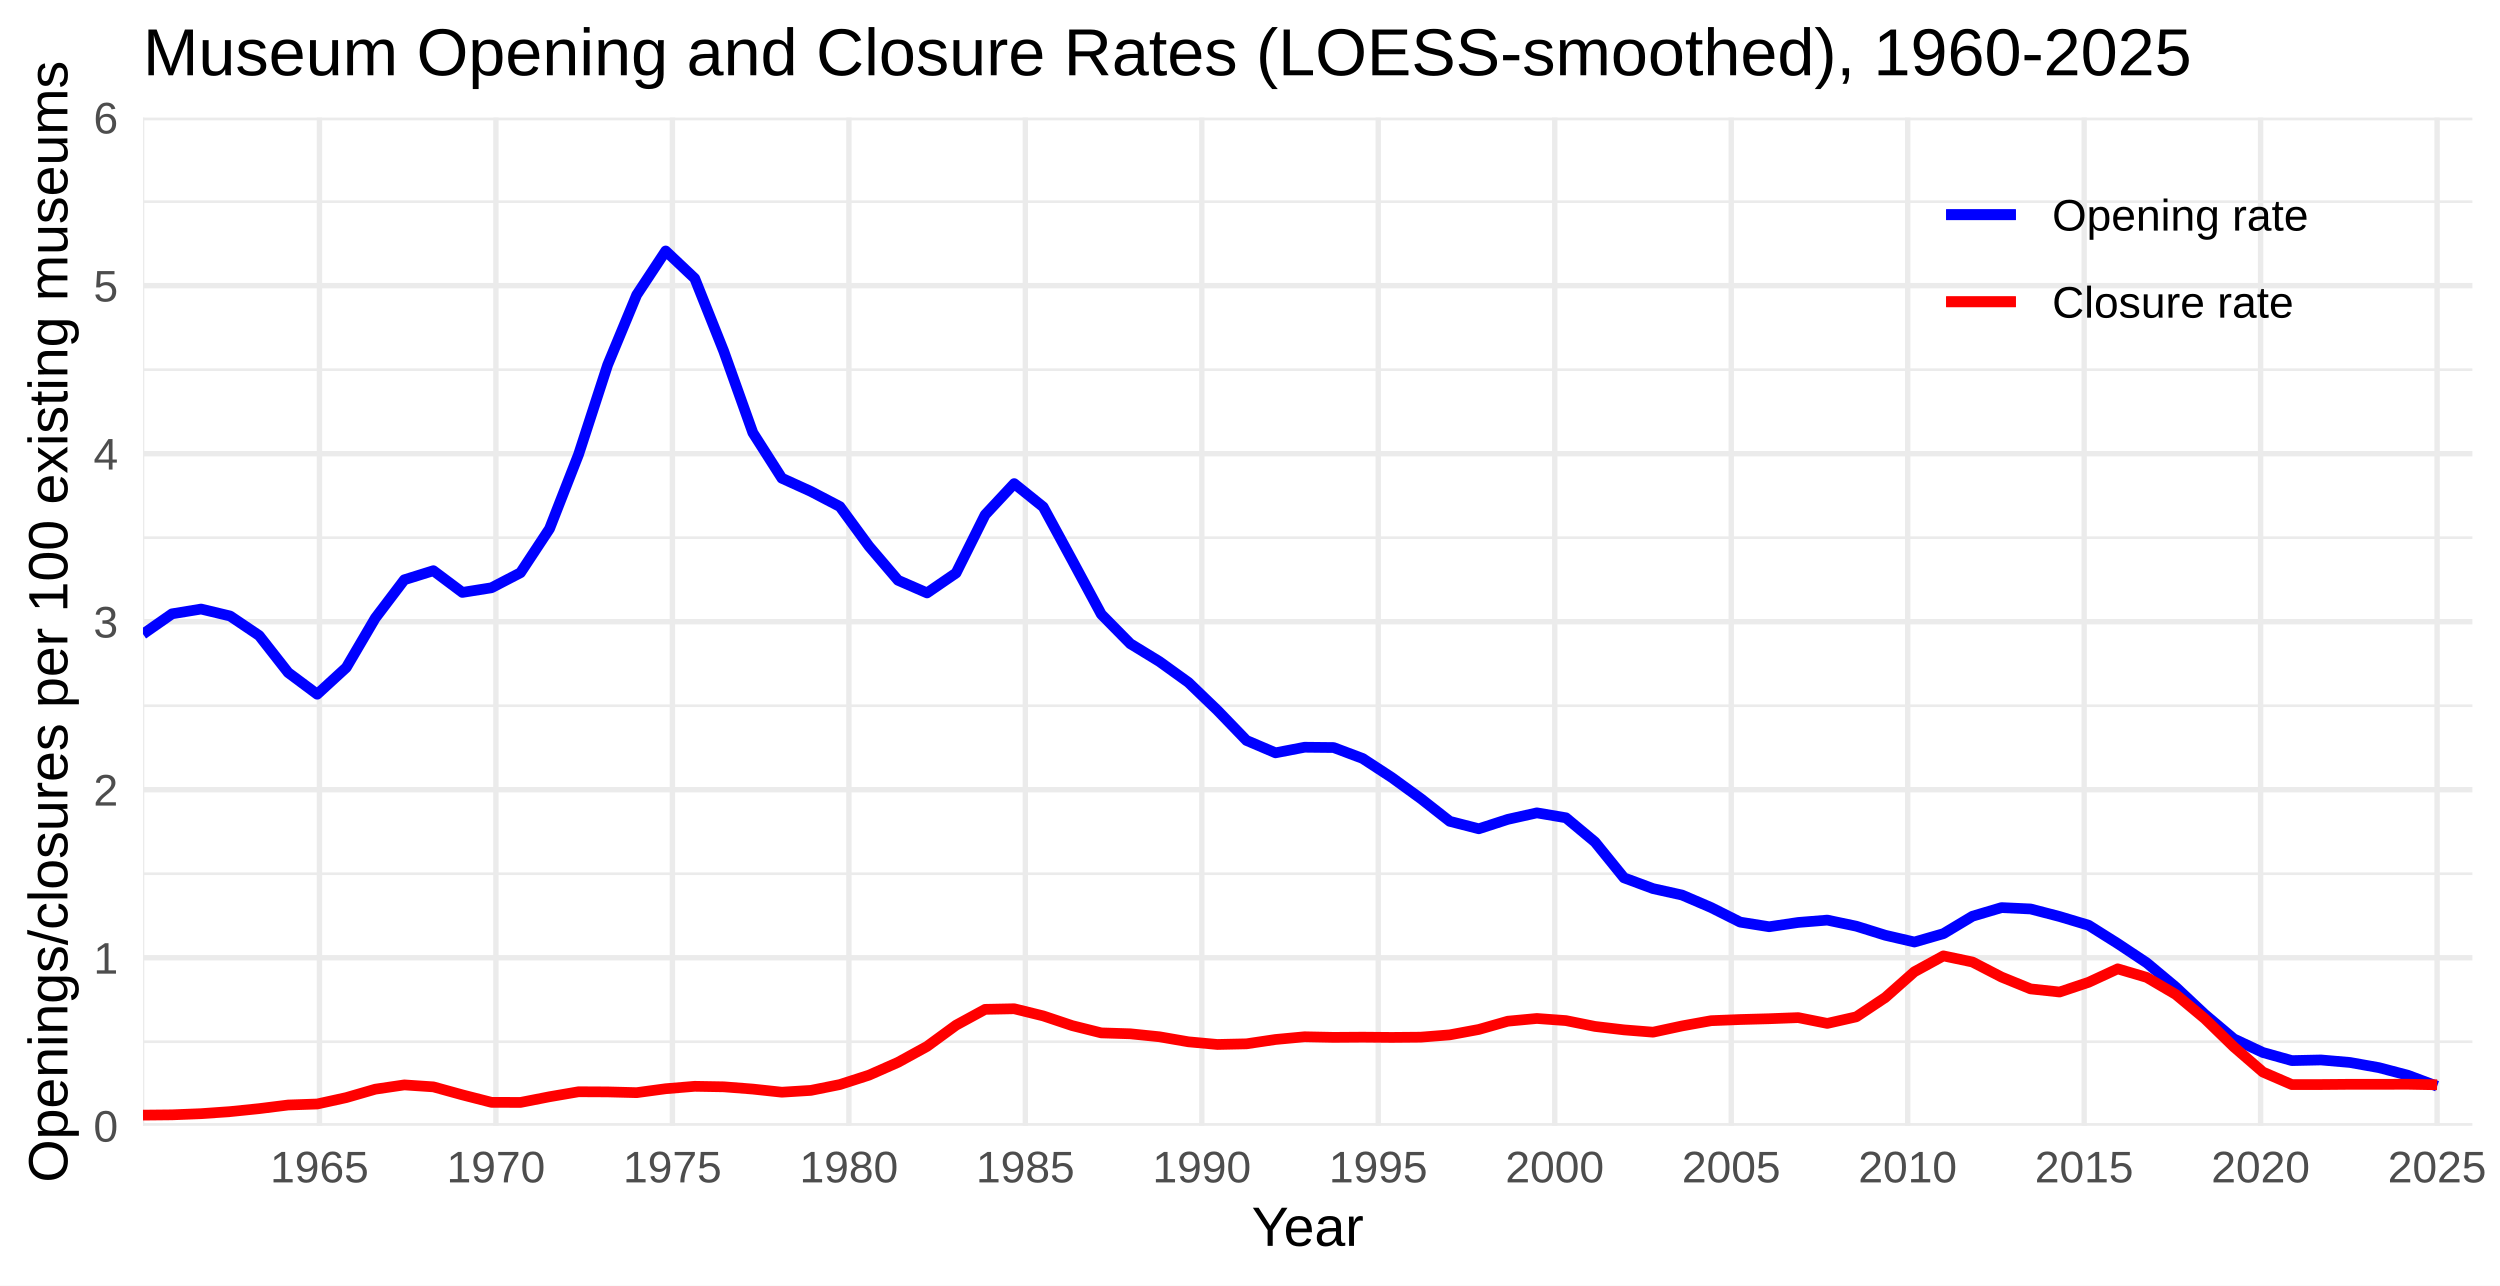
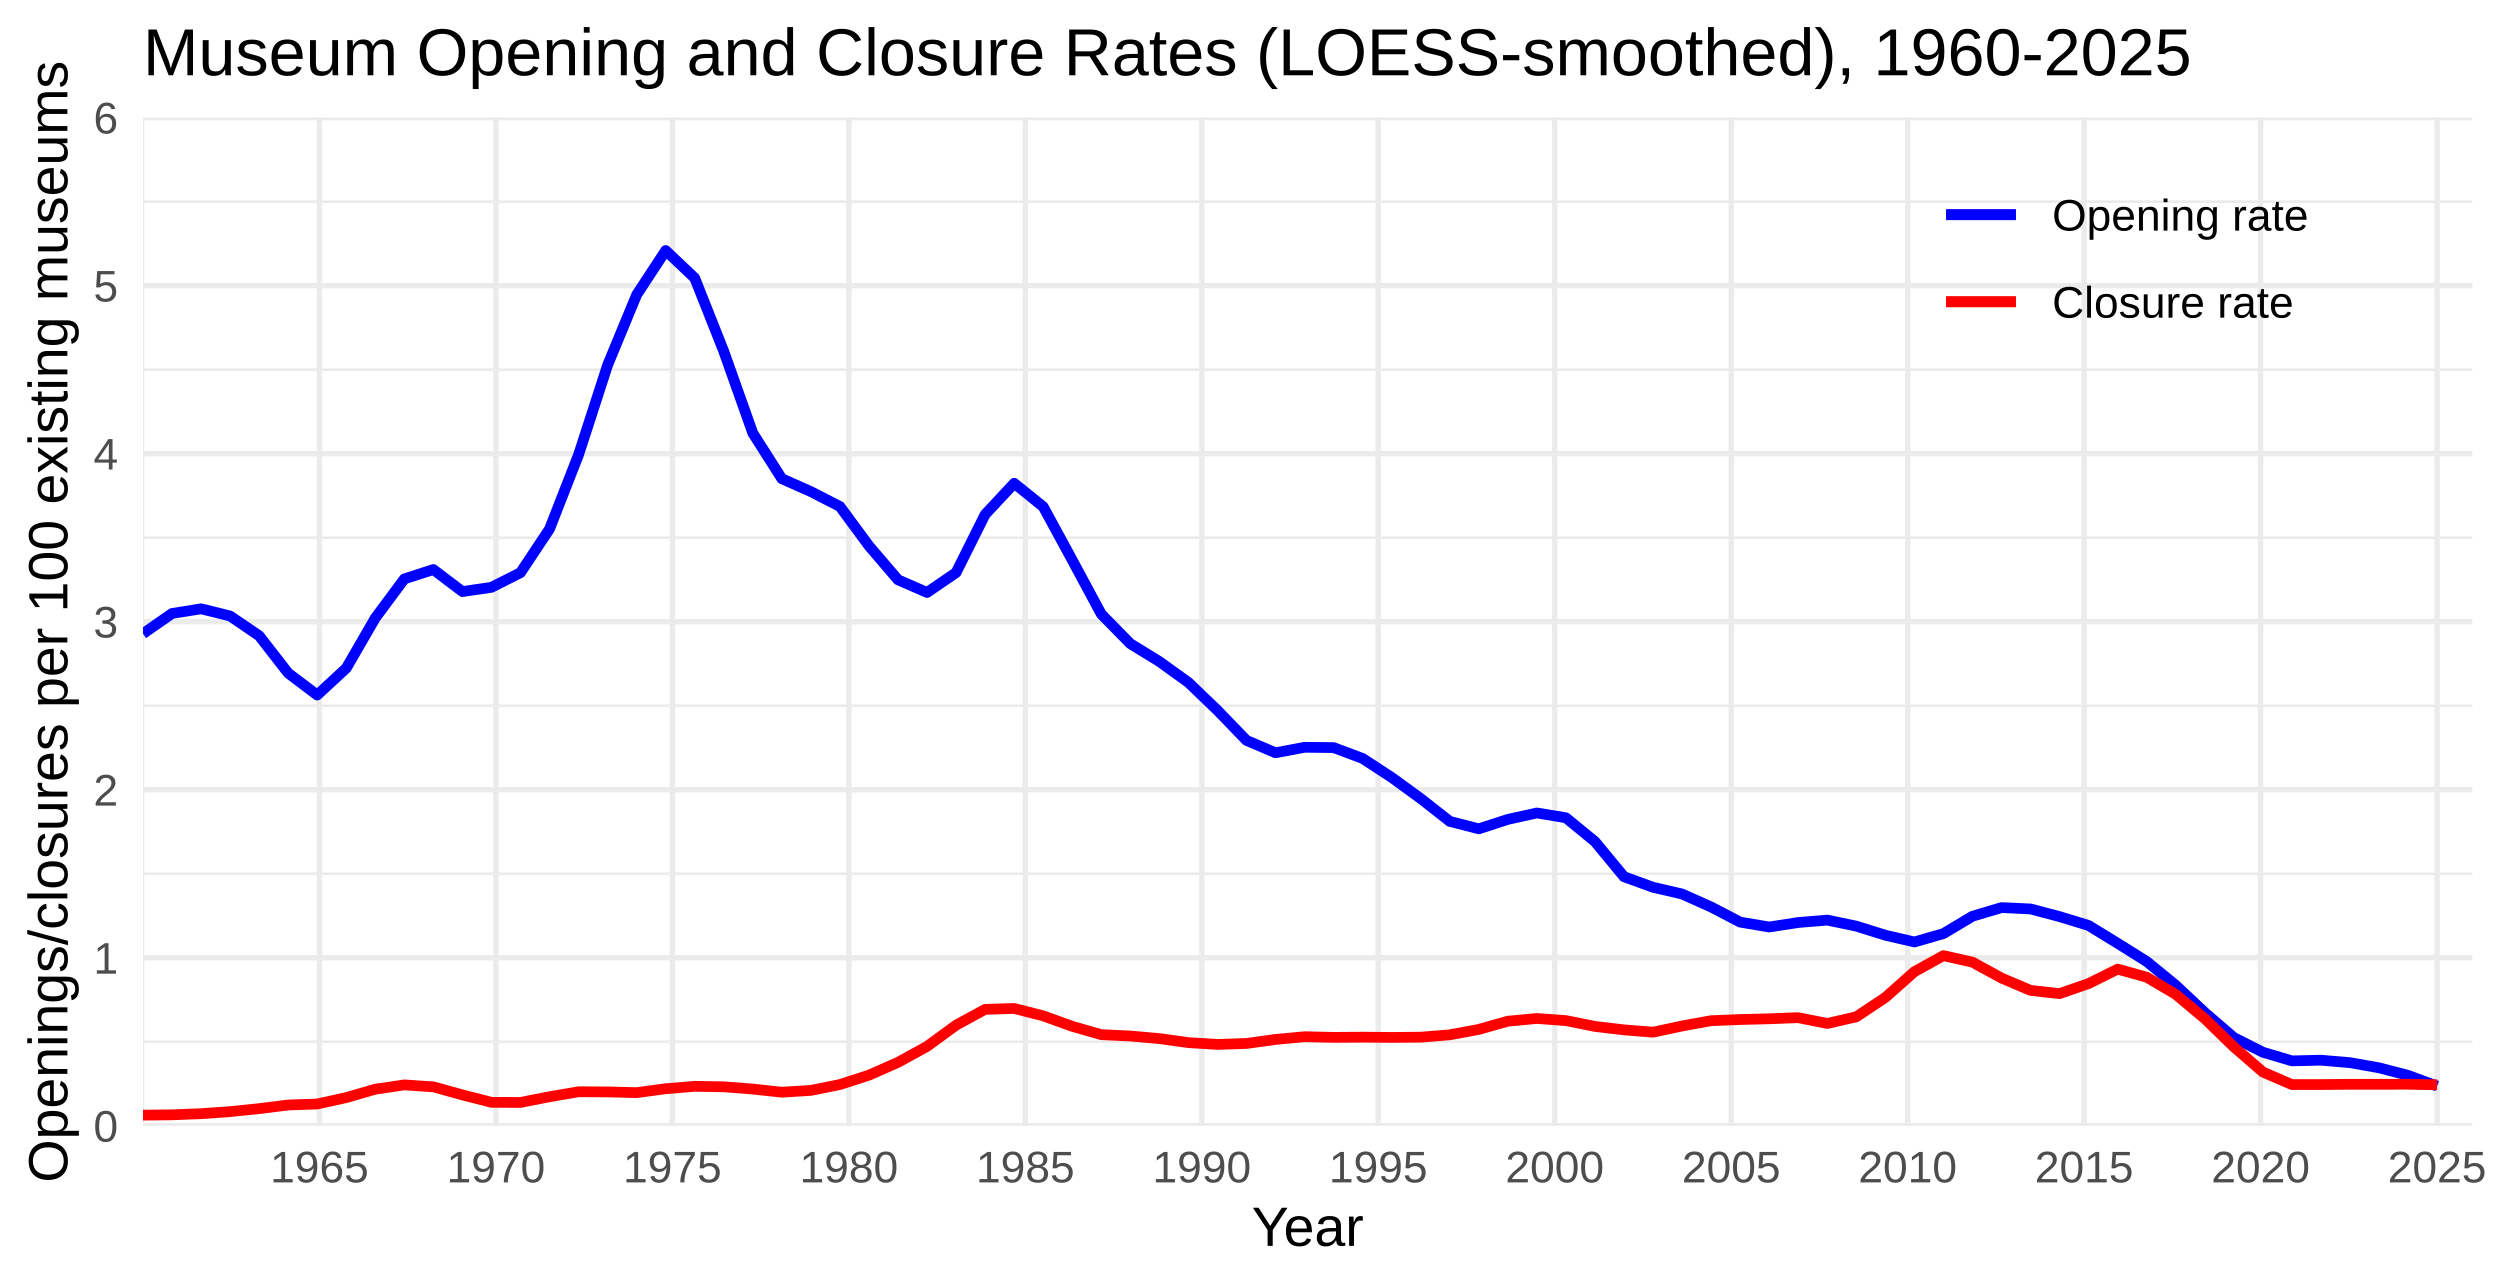
<svg xmlns="http://www.w3.org/2000/svg" class="svglite" width="496.06pt" height="255.12pt" viewBox="0 0 496.06 255.12">
  <defs>
    <style type="text/css">
    .svglite line, .svglite polyline, .svglite polygon, .svglite path, .svglite rect, .svglite circle {
      fill: none;
      stroke: #000000;
      stroke-linecap: round;
      stroke-linejoin: round;
      stroke-miterlimit: 10.00;
    }
    .svglite text {
      white-space: pre;
    }
  </style>
  </defs>
  <rect width="100%" height="100%" style="stroke: none; fill: #FFFFFF;" />
  <defs>
    <clipPath id="cpMC4wMHw0OTYuMDZ8MC4wMHwyNTUuMTI=">
      <rect x="0.00" y="0.00" width="496.06" height="255.12" />
    </clipPath>
  </defs>
  <g clip-path="url(#cpMC4wMHw0OTYuMDZ8MC4wMHwyNTUuMTI=)">
</g>
  <defs>
    <clipPath id="cpMjguMzd8NDkwLjU4fDIzLjM0fDIyMy4zOA==">
      <rect x="28.37" y="23.34" width="462.21" height="200.05" />
    </clipPath>
  </defs>
  <g clip-path="url(#cpMjguMzd8NDkwLjU4fDIzLjM0fDIyMy4zOA==)">
    <polyline points="28.37,206.71 490.58,206.71 " style="stroke-width: 0.53; stroke: #EBEBEB; stroke-linecap: butt;" />
    <polyline points="28.37,173.37 490.58,173.37 " style="stroke-width: 0.53; stroke: #EBEBEB; stroke-linecap: butt;" />
    <polyline points="28.37,140.03 490.58,140.03 " style="stroke-width: 0.53; stroke: #EBEBEB; stroke-linecap: butt;" />
    <polyline points="28.37,106.69 490.58,106.69 " style="stroke-width: 0.53; stroke: #EBEBEB; stroke-linecap: butt;" />
    <polyline points="28.37,73.35 490.58,73.35 " style="stroke-width: 0.53; stroke: #EBEBEB; stroke-linecap: butt;" />
    <polyline points="28.37,40.01 490.58,40.01 " style="stroke-width: 0.53; stroke: #EBEBEB; stroke-linecap: butt;" />
    <polyline points="28.37,223.38 28.37,23.34 " style="stroke-width: 0.53; stroke: #EBEBEB; stroke-linecap: butt;" />
    <polyline points="28.37,223.38 490.58,223.38 " style="stroke-width: 1.07; stroke: #EBEBEB; stroke-linecap: butt;" />
    <polyline points="28.37,190.04 490.58,190.04 " style="stroke-width: 1.07; stroke: #EBEBEB; stroke-linecap: butt;" />
    <polyline points="28.37,156.70 490.58,156.70 " style="stroke-width: 1.07; stroke: #EBEBEB; stroke-linecap: butt;" />
    <polyline points="28.37,123.36 490.58,123.36 " style="stroke-width: 1.07; stroke: #EBEBEB; stroke-linecap: butt;" />
    <polyline points="28.37,90.02 490.58,90.02 " style="stroke-width: 1.07; stroke: #EBEBEB; stroke-linecap: butt;" />
    <polyline points="28.37,56.68 490.58,56.68 " style="stroke-width: 1.07; stroke: #EBEBEB; stroke-linecap: butt;" />
    <polyline points="28.37,23.34 490.58,23.34 " style="stroke-width: 1.07; stroke: #EBEBEB; stroke-linecap: butt;" />
    <polyline points="63.39,223.38 63.39,23.34 " style="stroke-width: 1.07; stroke: #EBEBEB; stroke-linecap: butt;" />
    <polyline points="98.40,223.38 98.40,23.34 " style="stroke-width: 1.07; stroke: #EBEBEB; stroke-linecap: butt;" />
    <polyline points="133.42,223.38 133.42,23.34 " style="stroke-width: 1.07; stroke: #EBEBEB; stroke-linecap: butt;" />
    <polyline points="168.44,223.38 168.44,23.34 " style="stroke-width: 1.07; stroke: #EBEBEB; stroke-linecap: butt;" />
    <polyline points="203.45,223.38 203.45,23.34 " style="stroke-width: 1.07; stroke: #EBEBEB; stroke-linecap: butt;" />
    <polyline points="238.47,223.38 238.47,23.34 " style="stroke-width: 1.07; stroke: #EBEBEB; stroke-linecap: butt;" />
    <polyline points="273.48,223.38 273.48,23.34 " style="stroke-width: 1.07; stroke: #EBEBEB; stroke-linecap: butt;" />
    <polyline points="308.50,223.38 308.50,23.34 " style="stroke-width: 1.07; stroke: #EBEBEB; stroke-linecap: butt;" />
    <polyline points="343.52,223.38 343.52,23.34 " style="stroke-width: 1.07; stroke: #EBEBEB; stroke-linecap: butt;" />
    <polyline points="378.53,223.38 378.53,23.34 " style="stroke-width: 1.07; stroke: #EBEBEB; stroke-linecap: butt;" />
    <polyline points="413.55,223.38 413.55,23.34 " style="stroke-width: 1.07; stroke: #EBEBEB; stroke-linecap: butt;" />
    <polyline points="448.56,223.38 448.56,23.34 " style="stroke-width: 1.07; stroke: #EBEBEB; stroke-linecap: butt;" />
    <polyline points="483.58,223.38 483.58,23.34 " style="stroke-width: 1.07; stroke: #EBEBEB; stroke-linecap: butt;" />
-     <polyline points="28.37,125.82 34.13,121.80 39.90,120.85 45.66,122.23 51.42,126.11 57.18,133.46 62.94,137.75 68.71,132.46 74.47,122.64 80.23,115.04 85.99,113.24 91.75,117.55 97.52,116.63 103.28,113.64 109.04,104.91 114.80,90.18 120.57,72.42 126.33,58.52 132.09,49.80 137.85,55.24 143.61,69.69 149.38,85.86 155.14,94.89 160.90,97.51 166.66,100.52 172.42,108.38 178.19,115.14 183.95,117.65 189.71,113.70 195.47,102.15 201.24,95.96 207.00,100.59 212.76,111.19 218.52,121.88 224.28,127.73 230.05,131.26 235.81,135.41 241.57,140.95 247.33,146.92 253.09,149.38 258.86,148.27 264.62,148.33 270.38,150.50 276.14,154.26 281.91,158.45 287.67,162.97 293.43,164.45 299.19,162.58 304.95,161.29 310.72,162.27 316.48,167.07 322.24,174.18 328.00,176.32 333.76,177.60 339.53,180.08 345.29,182.97 351.05,183.89 356.81,183.04 362.58,182.57 368.34,183.78 374.10,185.58 379.86,186.92 385.62,185.26 391.39,181.80 397.15,180.09 402.91,180.36 408.67,181.86 414.43,183.59 420.20,187.22 425.96,191.05 431.72,195.86 437.48,201.27 443.25,206.14 449.01,208.84 454.77,210.45 460.53,210.32 466.29,210.82 472.06,211.85 477.82,213.37 483.58,215.53 " style="stroke-width: 2.13; stroke: #0000FF; stroke-linecap: butt;" />
-     <polyline points="28.37,221.27 34.13,221.21 39.90,220.98 45.66,220.57 51.42,219.98 57.18,219.26 62.94,219.06 68.71,217.79 74.47,216.12 80.23,215.27 85.99,215.66 91.75,217.25 97.52,218.73 103.28,218.75 109.04,217.62 114.80,216.63 120.57,216.66 126.33,216.81 132.09,216.03 137.85,215.55 143.61,215.65 149.38,216.10 155.14,216.72 160.90,216.36 166.66,215.20 172.42,213.34 178.19,210.79 183.95,207.63 189.71,203.42 195.47,200.28 201.24,200.16 207.00,201.58 212.76,203.51 218.52,204.95 224.28,205.13 230.05,205.72 235.81,206.72 241.57,207.25 247.33,207.12 253.09,206.26 258.86,205.72 264.62,205.84 270.38,205.80 276.14,205.85 281.91,205.80 287.67,205.34 293.43,204.27 299.19,202.63 304.95,202.09 310.72,202.51 316.48,203.67 322.24,204.35 328.00,204.81 333.76,203.57 339.53,202.53 345.29,202.30 351.05,202.14 356.81,201.92 362.58,203.07 368.34,201.76 374.10,197.92 379.86,192.82 385.62,189.67 391.39,190.89 397.15,193.87 402.91,196.22 408.67,196.84 414.43,194.91 420.20,192.24 425.96,193.94 431.72,197.32 437.48,202.12 443.25,207.73 449.01,212.72 454.77,215.21 460.53,215.20 466.29,215.15 472.06,215.15 477.82,215.14 483.58,215.25 " style="stroke-width: 2.13; stroke: #FF0000; stroke-linecap: butt;" />
+     <polyline points="28.37,125.74 34.13,121.73 39.90,120.80 45.66,122.23 51.42,126.15 57.18,133.56 62.94,137.91 68.71,132.58 74.47,122.62 80.23,114.87 85.99,113.01 91.75,117.38 97.52,116.54 103.28,113.63 109.04,104.96 114.80,90.24 120.57,72.43 126.33,58.49 132.09,49.71 137.85,55.17 143.61,69.70 149.38,85.95 155.14,94.99 160.90,97.55 166.66,100.50 172.42,108.31 178.19,115.05 183.95,117.56 189.71,113.62 195.47,102.09 201.24,95.90 207.00,100.54 212.76,111.14 218.52,121.85 224.28,127.72 230.05,131.27 235.81,135.42 241.57,140.95 247.33,146.91 253.09,149.37 258.86,148.28 264.62,148.34 270.38,150.50 276.14,154.26 281.91,158.46 287.67,162.98 293.43,164.46 299.19,162.59 304.95,161.31 310.72,162.27 316.48,166.99 322.24,173.96 328.00,176.06 333.76,177.39 339.53,179.97 345.29,182.97 351.05,183.94 356.81,183.05 362.58,182.57 368.34,183.77 374.10,185.57 379.86,186.91 385.62,185.25 391.39,181.80 397.15,180.09 402.91,180.36 408.67,181.88 414.43,183.64 420.20,187.18 425.96,190.79 431.72,195.50 437.48,200.91 443.25,205.88 449.01,208.79 454.77,210.50 460.53,210.37 466.29,210.86 472.06,211.88 477.82,213.38 483.58,215.51 " style="stroke-width: 2.13; stroke: #0000FF; stroke-linecap: butt;" />
+     <polyline points="28.37,221.27 34.13,221.21 39.90,220.98 45.66,220.57 51.42,219.98 57.18,219.26 62.94,219.06 68.71,217.79 74.47,216.12 80.23,215.27 85.99,215.66 91.75,217.25 97.52,218.73 103.28,218.75 109.04,217.62 114.80,216.63 120.57,216.66 126.33,216.81 132.09,216.03 137.85,215.55 143.61,215.65 149.38,216.10 155.14,216.72 160.90,216.36 166.66,215.20 172.42,213.34 178.19,210.79 183.95,207.63 189.71,203.42 195.47,200.28 201.24,200.10 207.00,201.57 212.76,203.65 218.52,205.30 224.28,205.57 230.05,206.08 235.81,206.88 241.57,207.24 247.33,207.05 253.09,206.25 258.86,205.71 264.62,205.84 270.38,205.80 276.14,205.85 281.91,205.80 287.67,205.33 293.43,204.26 299.19,202.63 304.95,202.09 310.72,202.51 316.48,203.67 322.24,204.35 328.00,204.81 333.76,203.58 339.53,202.53 345.29,202.30 351.05,202.15 356.81,201.93 362.58,203.08 368.34,201.76 374.10,197.92 379.86,192.81 385.62,189.62 391.39,190.92 397.15,194.07 402.91,196.52 408.67,197.16 414.43,195.16 420.20,192.30 425.96,193.90 431.72,197.30 437.48,202.12 443.25,207.73 449.01,212.72 454.77,215.21 460.53,215.20 466.29,215.15 472.06,215.15 477.82,215.14 483.58,215.25 " style="stroke-width: 2.13; stroke: #FF0000; stroke-linecap: butt;" />
  </g>
  <g clip-path="url(#cpMC4wMHw0OTYuMDZ8MC4wMHwyNTUuMTI=)">
    <text x="23.44" y="226.54" text-anchor="end" style="font-size: 8.80px;fill: #4D4D4D; font-family: &quot;Arial&quot;;" textLength="4.90px" lengthAdjust="spacingAndGlyphs">0</text>
    <text x="23.44" y="193.20" text-anchor="end" style="font-size: 8.80px;fill: #4D4D4D; font-family: &quot;Arial&quot;;" textLength="4.90px" lengthAdjust="spacingAndGlyphs">1</text>
    <text x="23.44" y="159.85" text-anchor="end" style="font-size: 8.80px;fill: #4D4D4D; font-family: &quot;Arial&quot;;" textLength="4.90px" lengthAdjust="spacingAndGlyphs">2</text>
    <text x="23.44" y="126.51" text-anchor="end" style="font-size: 8.80px;fill: #4D4D4D; font-family: &quot;Arial&quot;;" textLength="4.90px" lengthAdjust="spacingAndGlyphs">3</text>
    <text x="23.44" y="93.17" text-anchor="end" style="font-size: 8.80px;fill: #4D4D4D; font-family: &quot;Arial&quot;;" textLength="4.90px" lengthAdjust="spacingAndGlyphs">4</text>
    <text x="23.44" y="59.83" text-anchor="end" style="font-size: 8.80px;fill: #4D4D4D; font-family: &quot;Arial&quot;;" textLength="4.90px" lengthAdjust="spacingAndGlyphs">5</text>
    <text x="23.44" y="26.49" text-anchor="end" style="font-size: 8.80px;fill: #4D4D4D; font-family: &quot;Arial&quot;;" textLength="4.90px" lengthAdjust="spacingAndGlyphs">6</text>
    <text x="63.39" y="234.62" text-anchor="middle" style="font-size: 8.80px;fill: #4D4D4D; font-family: &quot;Arial&quot;;" textLength="19.58px" lengthAdjust="spacingAndGlyphs">1965</text>
    <text x="98.40" y="234.62" text-anchor="middle" style="font-size: 8.80px;fill: #4D4D4D; font-family: &quot;Arial&quot;;" textLength="19.58px" lengthAdjust="spacingAndGlyphs">1970</text>
    <text x="133.42" y="234.62" text-anchor="middle" style="font-size: 8.80px;fill: #4D4D4D; font-family: &quot;Arial&quot;;" textLength="19.58px" lengthAdjust="spacingAndGlyphs">1975</text>
    <text x="168.44" y="234.62" text-anchor="middle" style="font-size: 8.80px;fill: #4D4D4D; font-family: &quot;Arial&quot;;" textLength="19.58px" lengthAdjust="spacingAndGlyphs">1980</text>
    <text x="203.45" y="234.62" text-anchor="middle" style="font-size: 8.80px;fill: #4D4D4D; font-family: &quot;Arial&quot;;" textLength="19.58px" lengthAdjust="spacingAndGlyphs">1985</text>
    <text x="238.47" y="234.62" text-anchor="middle" style="font-size: 8.80px;fill: #4D4D4D; font-family: &quot;Arial&quot;;" textLength="19.58px" lengthAdjust="spacingAndGlyphs">1990</text>
    <text x="273.48" y="234.62" text-anchor="middle" style="font-size: 8.80px;fill: #4D4D4D; font-family: &quot;Arial&quot;;" textLength="19.58px" lengthAdjust="spacingAndGlyphs">1995</text>
    <text x="308.50" y="234.62" text-anchor="middle" style="font-size: 8.80px;fill: #4D4D4D; font-family: &quot;Arial&quot;;" textLength="19.58px" lengthAdjust="spacingAndGlyphs">2000</text>
    <text x="343.52" y="234.62" text-anchor="middle" style="font-size: 8.80px;fill: #4D4D4D; font-family: &quot;Arial&quot;;" textLength="19.58px" lengthAdjust="spacingAndGlyphs">2005</text>
    <text x="378.53" y="234.62" text-anchor="middle" style="font-size: 8.80px;fill: #4D4D4D; font-family: &quot;Arial&quot;;" textLength="19.58px" lengthAdjust="spacingAndGlyphs">2010</text>
    <text x="413.55" y="234.62" text-anchor="middle" style="font-size: 8.80px;fill: #4D4D4D; font-family: &quot;Arial&quot;;" textLength="19.58px" lengthAdjust="spacingAndGlyphs">2015</text>
    <text x="448.56" y="234.62" text-anchor="middle" style="font-size: 8.80px;fill: #4D4D4D; font-family: &quot;Arial&quot;;" textLength="19.58px" lengthAdjust="spacingAndGlyphs">2020</text>
    <text x="483.58" y="234.62" text-anchor="middle" style="font-size: 8.80px;fill: #4D4D4D; font-family: &quot;Arial&quot;;" textLength="19.58px" lengthAdjust="spacingAndGlyphs">2025</text>
    <text x="259.48" y="247.21" text-anchor="middle" style="font-size: 11.00px; font-family: &quot;Arial&quot;;" textLength="23.24px" lengthAdjust="spacingAndGlyphs">Year</text>
    <text transform="translate(13.37,123.36) rotate(-90)" text-anchor="middle" style="font-size: 11.00px; font-family: &quot;Arial&quot;;" textLength="222.58px" lengthAdjust="spacingAndGlyphs">Openings/closures per 100 existing museums</text>
    <line x1="386.16" y1="42.60" x2="399.99" y2="42.60" style="stroke-width: 2.13; stroke: #0000FF; stroke-linecap: butt;" />
    <line x1="386.16" y1="42.60" x2="399.99" y2="42.60" style="stroke-width: 2.13; stroke: #0000FF; stroke-linecap: butt;" />
    <line x1="386.16" y1="59.88" x2="399.99" y2="59.88" style="stroke-width: 2.13; stroke: #FF0000; stroke-linecap: butt;" />
    <line x1="386.16" y1="59.88" x2="399.99" y2="59.88" style="stroke-width: 2.13; stroke: #FF0000; stroke-linecap: butt;" />
    <text x="407.19" y="45.76" style="font-size: 8.80px; font-family: &quot;Arial&quot;;" textLength="50.88px" lengthAdjust="spacingAndGlyphs">Opening rate</text>
    <text x="407.19" y="63.04" style="font-size: 8.80px; font-family: &quot;Arial&quot;;" textLength="47.92px" lengthAdjust="spacingAndGlyphs">Closure rate</text>
    <text x="28.37" y="14.94" style="font-size: 13.20px; font-family: &quot;Arial&quot;;" textLength="406.22px" lengthAdjust="spacingAndGlyphs">Museum Opening and Closure Rates (LOESS-smoothed), 1960-2025</text>
  </g>
</svg>
